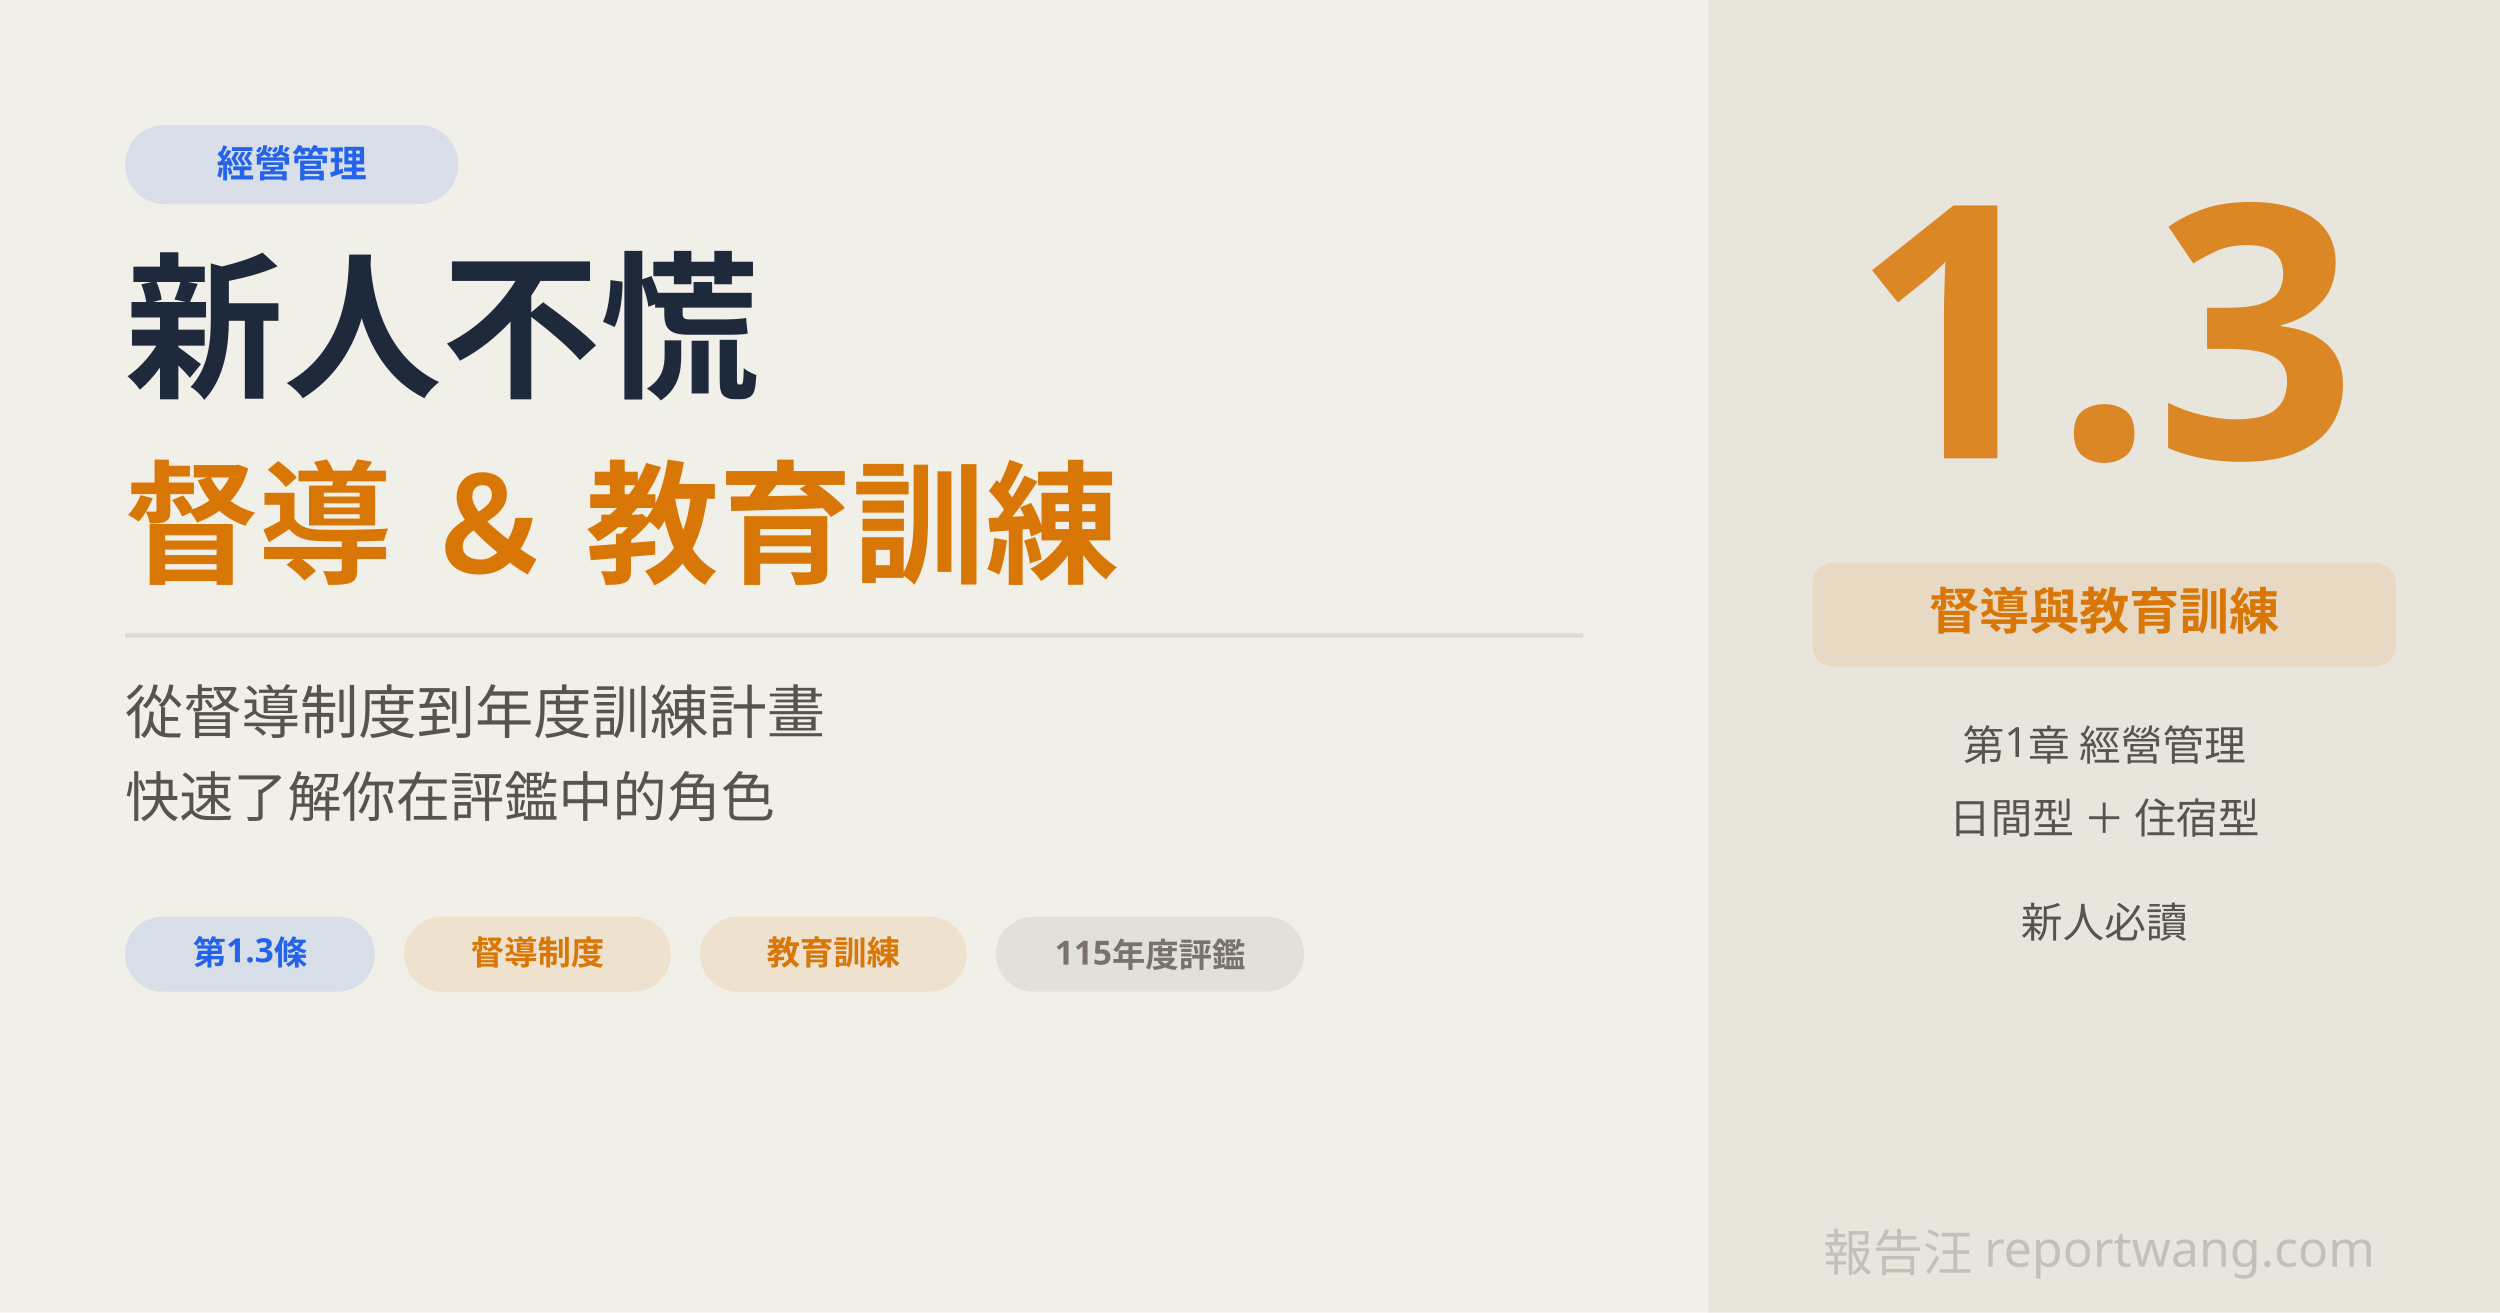
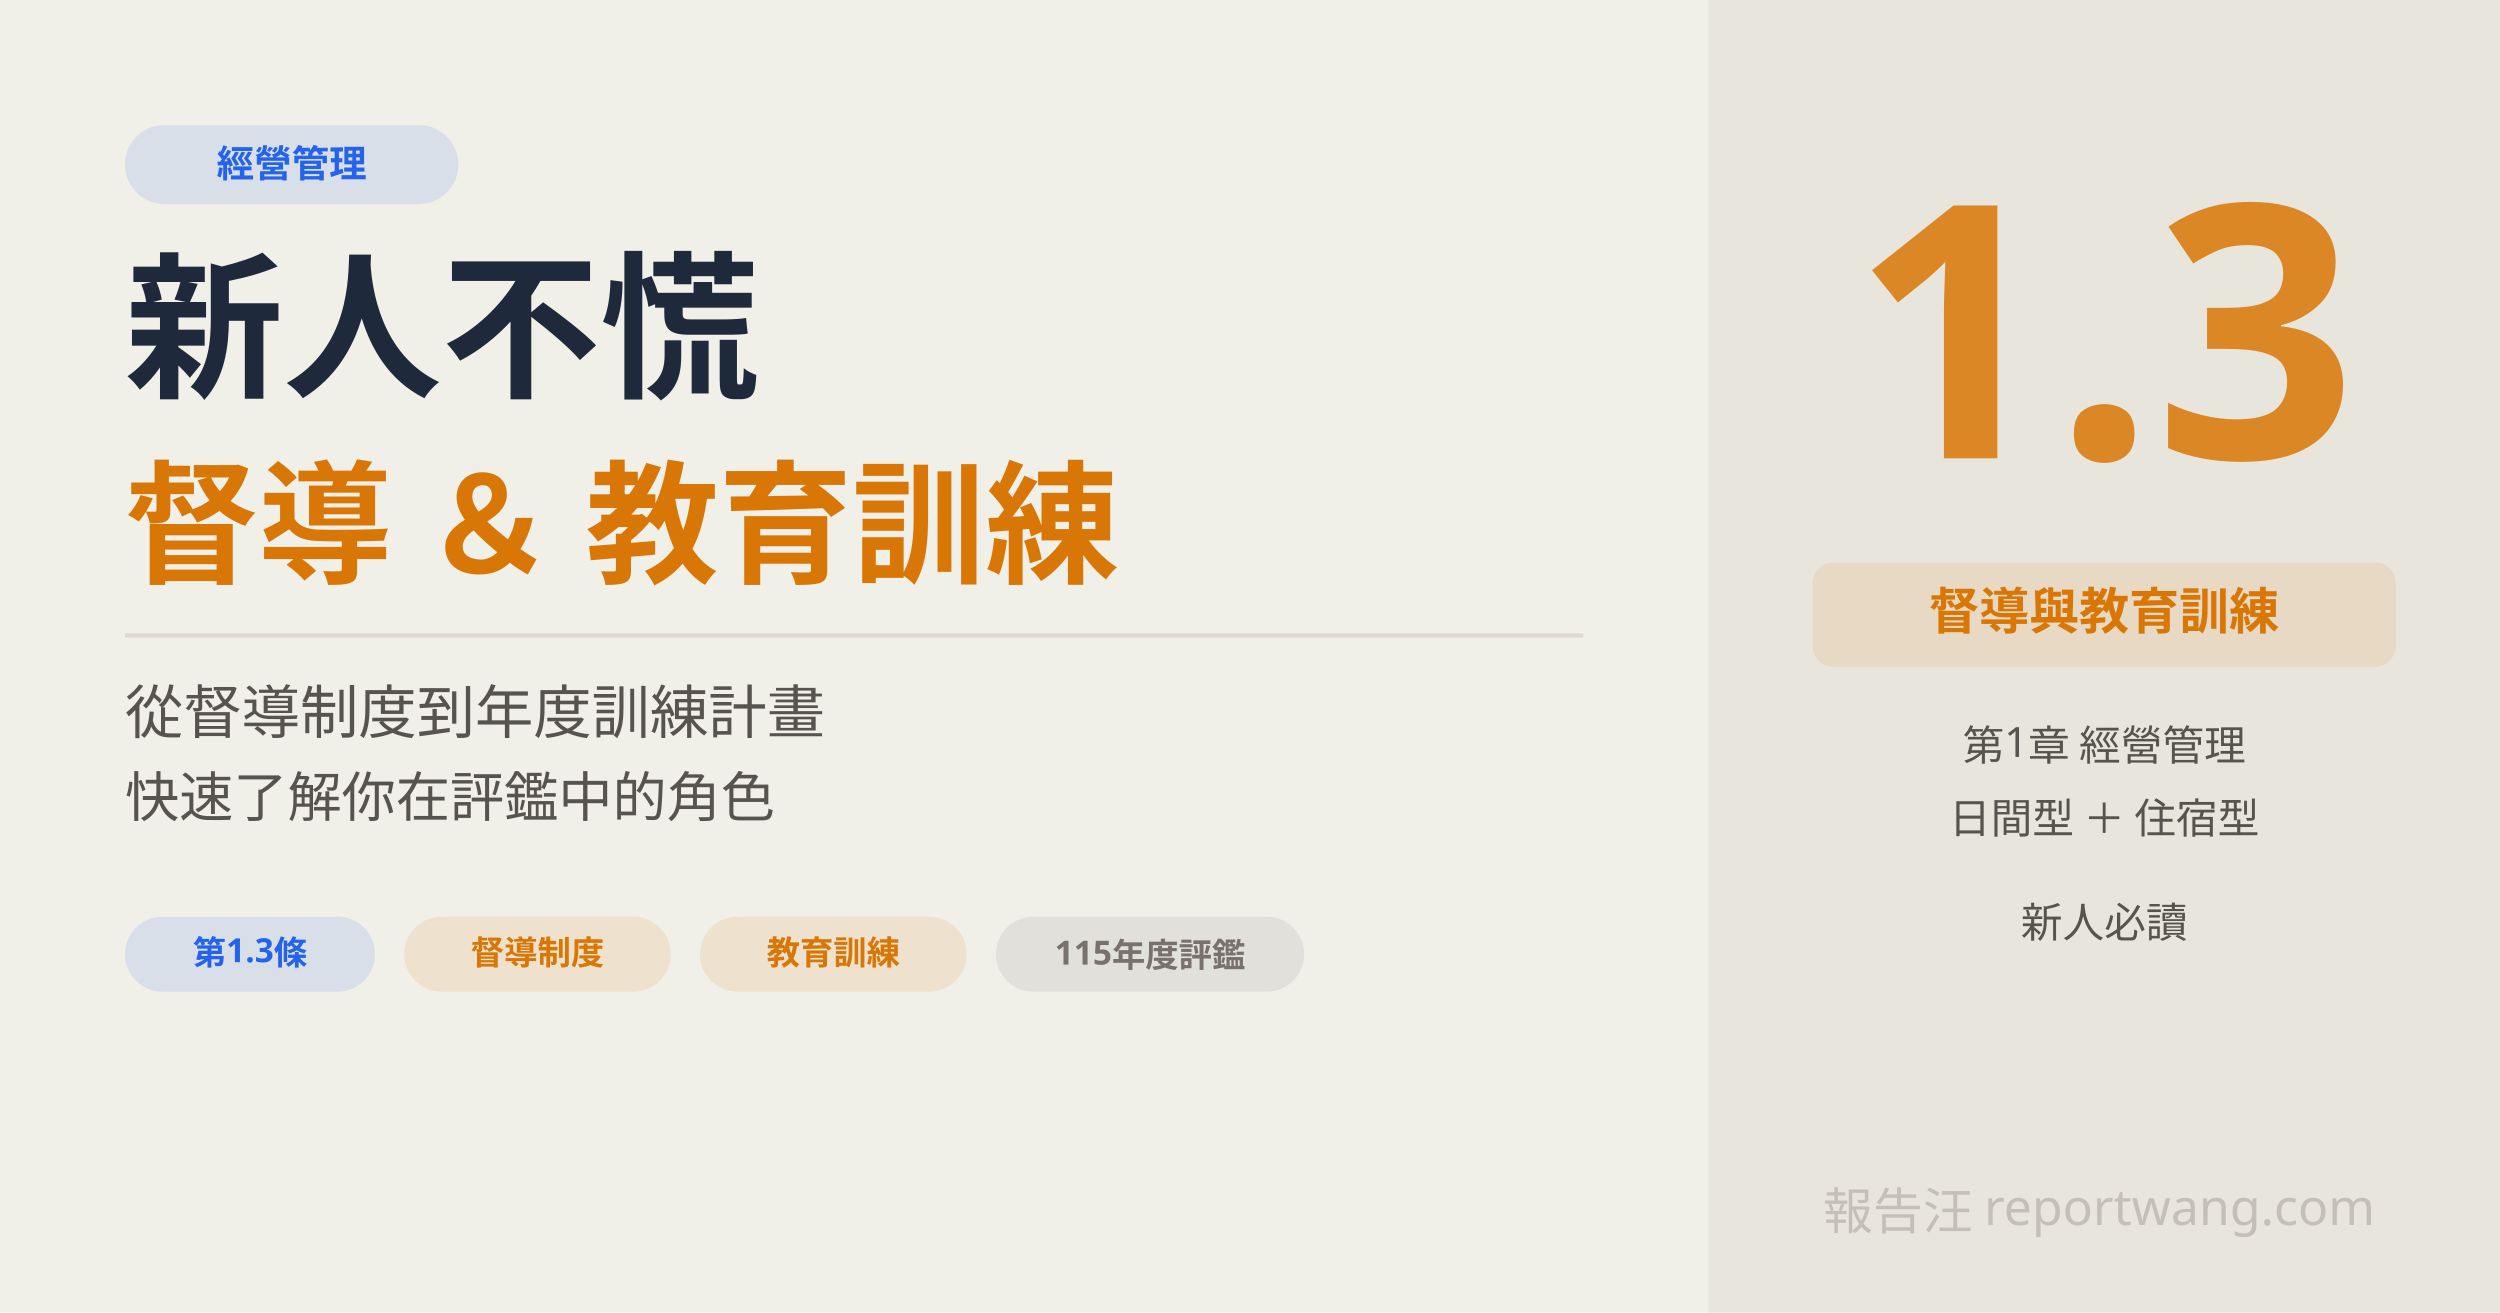
<svg xmlns="http://www.w3.org/2000/svg" width="1200" height="630" viewBox="0 0 1200 630" font-family="'Noto Sans TC', sans-serif">
  <rect width="1200" height="630" fill="#f0efe8" />
  <rect x="820" y="0" width="380" height="630" fill="#e8e6dc" />
  <text x="1010" y="220" font-size="170" fill="#d97706" text-anchor="middle" font-weight="700" opacity="0.85">1.3</text>
  <rect x="870" y="270" width="280" height="50" rx="10" fill="#d97706" opacity="0.12" />
  <text x="1010" y="302" font-size="24" fill="#d97706" text-anchor="middle" font-weight="700">督導與教育訓練</text>
  <text x="1010" y="365" font-size="20" fill="#57534e" text-anchor="middle">第1章 經營管理</text>
  <text x="1010" y="400" font-size="20" fill="#57534e" text-anchor="middle">日間型 ＋ 住宿型</text>
  <text x="1010" y="450" font-size="20" fill="#57534e" text-anchor="middle">新人必讀</text>
  <rect x="60" y="60" width="160" height="38" rx="19" fill="#2563eb" opacity="0.12" />
  <text x="140" y="85" font-size="18" fill="#2563eb" text-anchor="middle" font-weight="700">經營管理</text>
  <text x="60" y="185" font-size="76" fill="#1e293b" font-weight="700">新人不慌</text>
  <text x="60" y="275" font-size="64" fill="#d97706" font-weight="700">督導 ＆ 教育訓練</text>
  <line x1="60" y1="305" x2="760" y2="305" stroke="#dedad3" stroke-width="2" />
  <text x="60" y="352" font-size="28" fill="#57534e">從督導制度到年度訓練計畫</text>
  <text x="60" y="392" font-size="26" fill="#57534e">快速了解你在評鑑中的角色</text>
  <rect x="60" y="440" width="120" height="36" rx="18" fill="#2563eb" opacity="0.12" />
  <text x="120" y="463" font-size="16" fill="#2563eb" text-anchor="middle" font-weight="600">第1.3條</text>
  <rect x="194" y="440" width="128" height="36" rx="18" fill="#d97706" opacity="0.12" />
  <text x="258" y="463" font-size="16" fill="#d97706" text-anchor="middle" font-weight="600">督導制度</text>
  <rect x="336" y="440" width="128" height="36" rx="18" fill="#d97706" opacity="0.12" />
  <text x="400" y="463" font-size="16" fill="#d97706" text-anchor="middle" font-weight="600">教育訓練</text>
  <rect x="478" y="440" width="148" height="36" rx="18" fill="#78716c" opacity="0.12" />
  <text x="552" y="463" font-size="16" fill="#78716c" text-anchor="middle" font-weight="600">115年度評鑑</text>
-   <text x="1140" y="610" font-size="24" fill="#c4bfb8" text-anchor="end" font-weight="400">報告汪 reportwang.com</text>
+   <text x="1140" y="590" font-size="24" fill="#c4bfb8" text-anchor="end" font-weight="400">報告汪 reportwang.com</text>
</svg>
